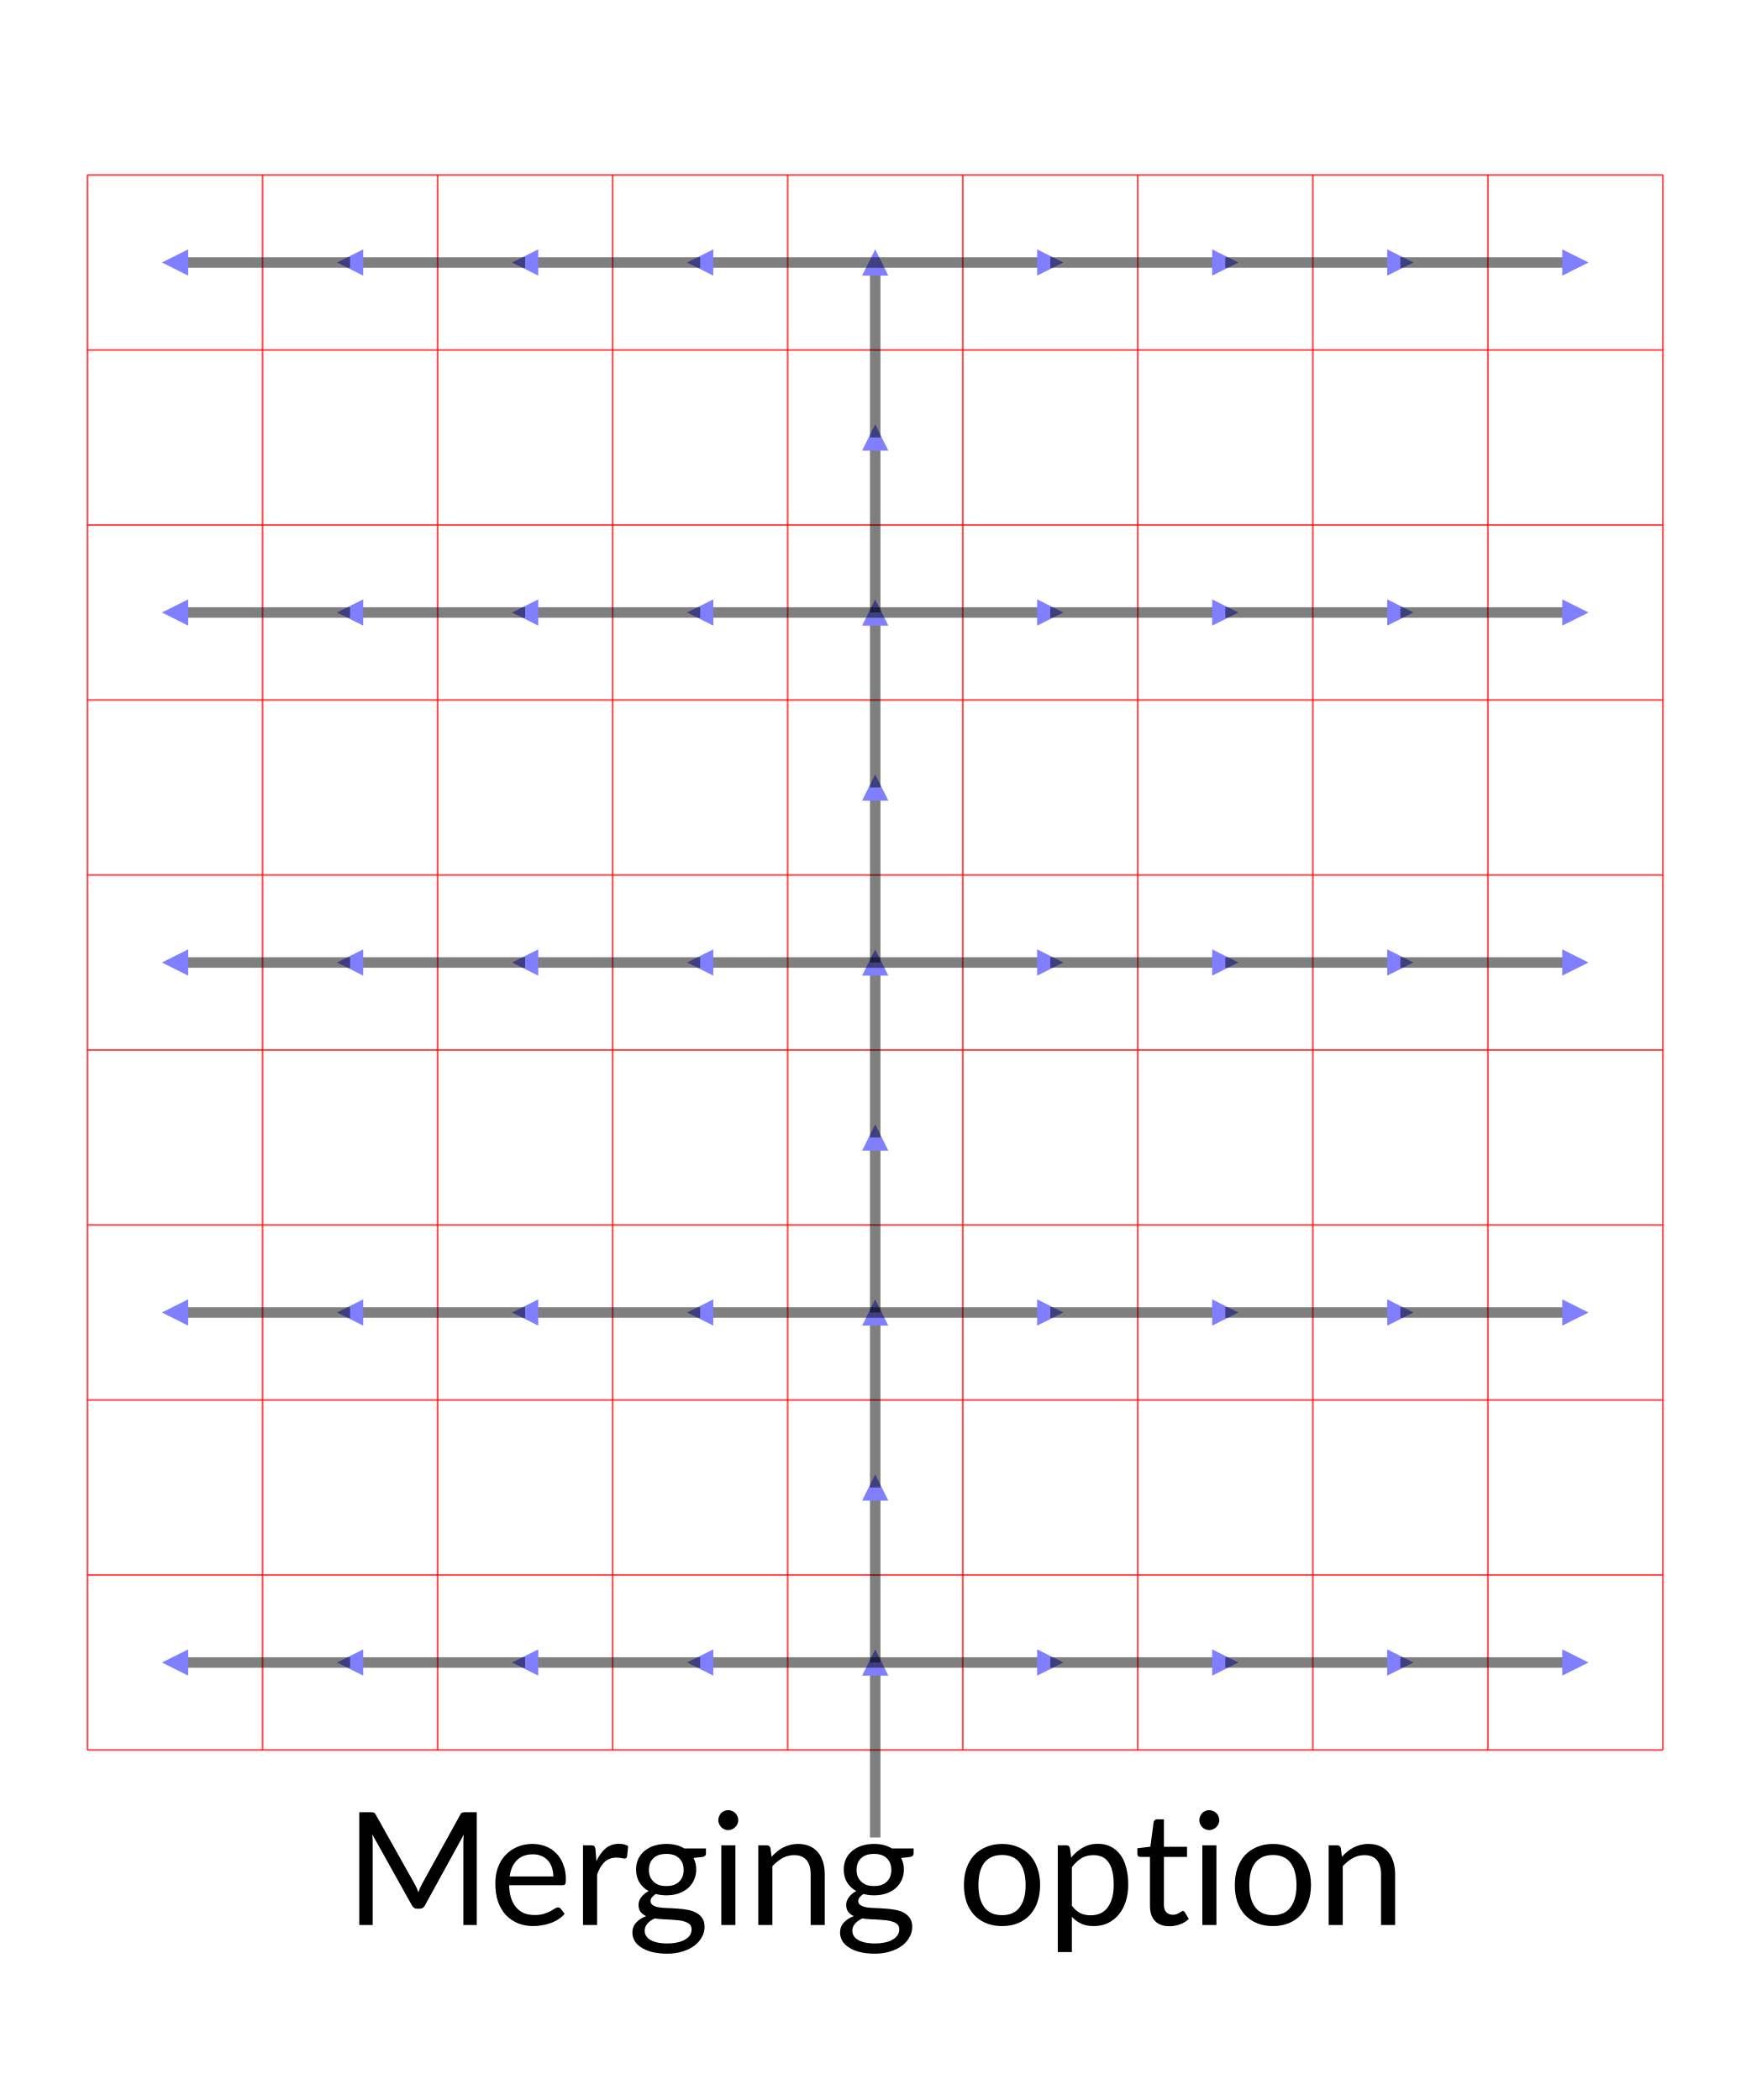
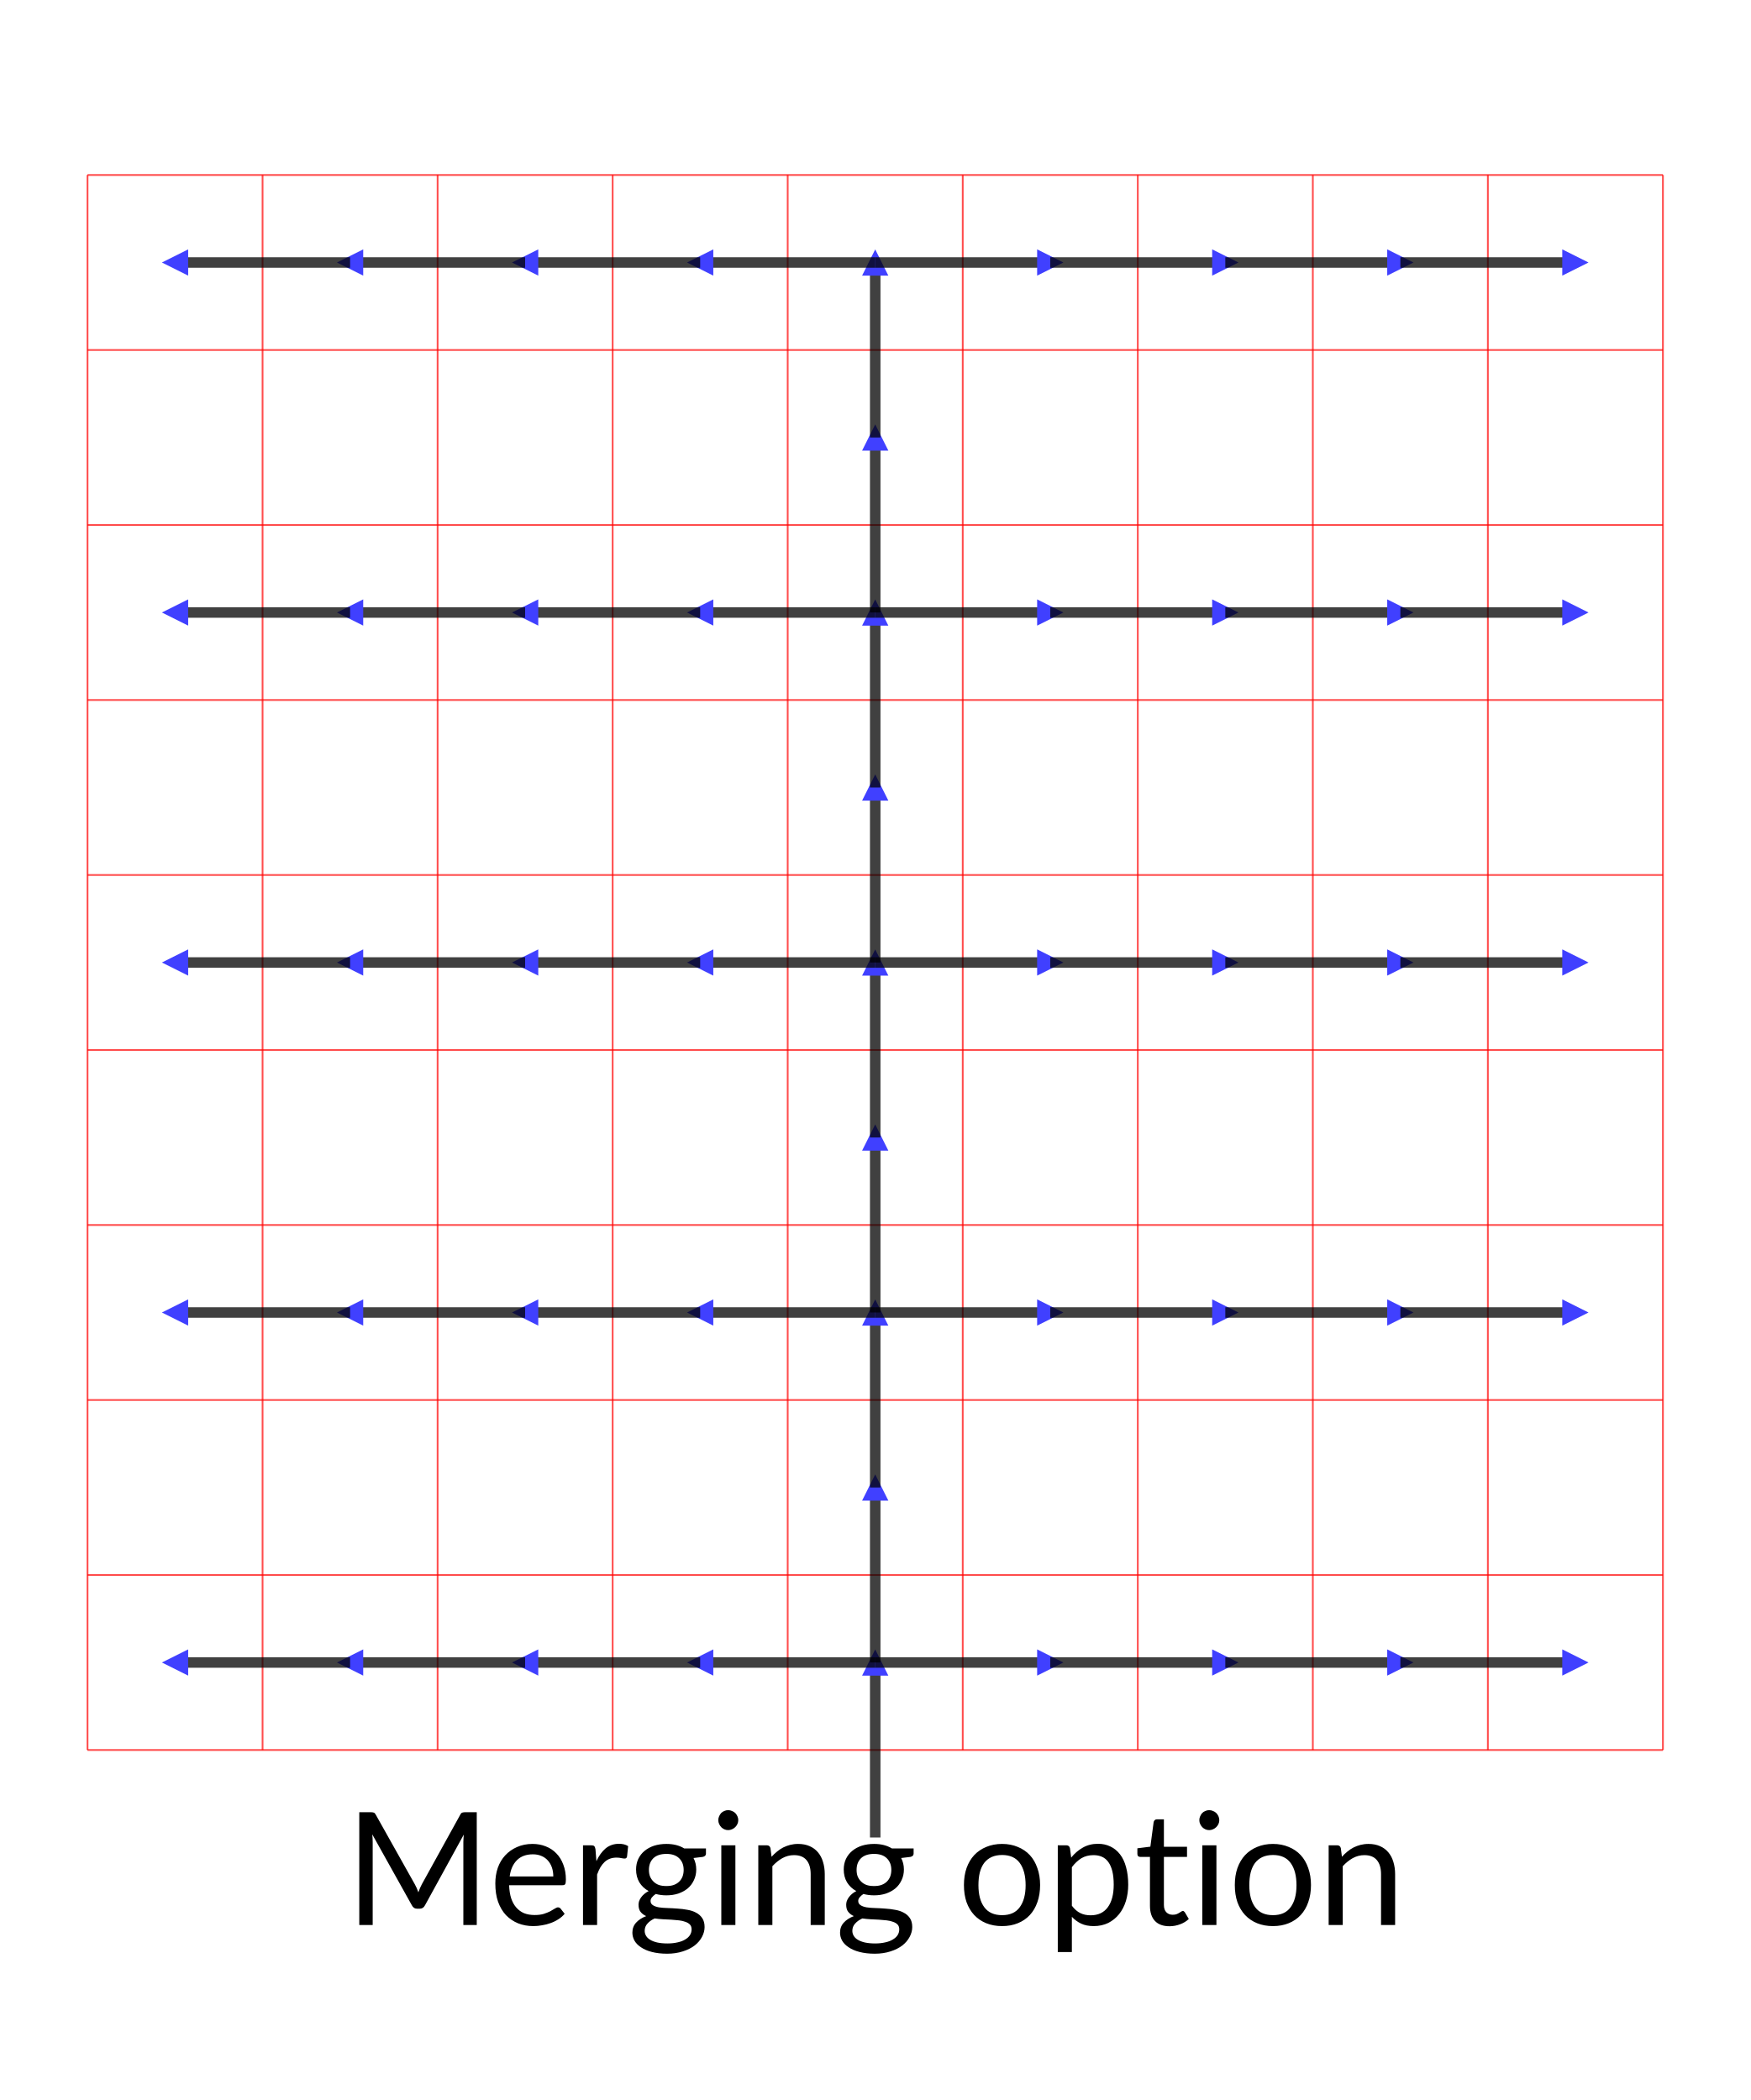
<svg xmlns="http://www.w3.org/2000/svg" baseProfile="full" height="240" version="1.1" viewBox="0,-210.0,200,240" width="200">
-   <defs id="id5">
-     <marker id="id1" markerHeight="10" markerUnits="strokeWidth" markerWidth="5" orient="auto" refX="30" refY="30" viewBox="0 0 120 120">
+   <defs id="id1">
+     <marker id="conn_marker" markerHeight="10" markerUnits="strokeWidth" markerWidth="5" orient="auto" refX="30" refY="30" viewBox="0 0 120 120">
      <path d="M 0 0 L 60 30 L 0 60 z" fill="blue" />
    </marker>
-     <marker id="id2" markerHeight="10" markerUnits="strokeWidth" markerWidth="5" orient="auto" viewBox="-15 -15 30 30">
+     <marker id="down_conn_marker" markerHeight="10" markerUnits="strokeWidth" markerWidth="5" orient="auto" viewBox="-15 -15 30 30">
      <rect fill="green" height="20" width="20" x="-10" y="-10" />
      <path d="M 8 0 L -8 8 L -8 -8 z" fill="blue" />
    </marker>
-     <marker id="id3" markerHeight="10" markerUnits="strokeWidth" markerWidth="5" orient="auto" viewBox="-15 -15 30 30">
+     <marker id="up_conn_marker" markerHeight="10" markerUnits="strokeWidth" markerWidth="5" orient="auto" viewBox="-15 -15 30 30">
      <rect fill="green" height="20" width="20" x="-10" y="-10" />
      <path d="M 8 0 L -8 8 L -8 -8 z" fill="blue" />
    </marker>
-     <marker id="id4" markerHeight="10" markerUnits="strokeWidth" markerWidth="5" orient="auto" viewBox="-15 -15 30 30">
+     <marker id="top_conn_marker" markerHeight="10" markerUnits="strokeWidth" markerWidth="5" orient="auto" viewBox="-15 -15 30 30">
      <line stroke="red" stroke-width="5px" x1="0" x2="0" y1="-15" y2="15" />
+     </marker>
+     <marker id="buffer_marker" markerHeight="15" markerUnits="strokeWidth" markerWidth="30" orient="auto" viewBox="-15 -15 30 30">
+       <path d="M 8 0 L -8 8 L -8 -8 z" fill="red" />
    </marker>
    <style type="text/css">
                text{font-family: Lato;}
                span{text-anchor: "middle"; alignment_baseline: "middle"}
                .gridLabels{fill: grey;font-style: italic;font-weight: 900}
                .gridmarker{stroke:red; stroke-width:0.2; opacity: 0.7;}
                
-                 .connection{ opacity: 0.5;
-                             marker-end:url(#id1);
+                 .connection{ opacity: 0.75;
+                             marker-end:url(#conn_marker);
                            stroke-width:1.2;}
                .down{stroke-dasharray: 2;
-                     marker-end:url(#id3);}
+                     marker-end:url(#up_conn_marker);}
                .up{stroke-dasharray: 2;
-                     marker-start:url(#id2);}
+                     marker-start:url(#down_conn_marker);}
                .top{stroke-dasharray: 2;
-                     marker-start:url(#id4);}
-                 .buffer{ filter: hue-rotate(90deg);
-                           stroke-width:2; stroke-dasharray:1;}
+                     marker-start:url(#top_conn_marker);}
+                 .buffer{marker-mid:url(#buffer_marker);}
                </style>
  </defs>
  <g id="markers" transform="scale(1,-1)">
    <line class="gridmarker" x1="10" x2="10" y1="10" y2="190" />
    <line class="gridmarker" x1="30" x2="30" y1="10" y2="190" />
    <line class="gridmarker" x1="50" x2="50" y1="10" y2="190" />
    <line class="gridmarker" x1="70" x2="70" y1="10" y2="190" />
    <line class="gridmarker" x1="90" x2="90" y1="10" y2="190" />
    <line class="gridmarker" x1="110" x2="110" y1="10" y2="190" />
    <line class="gridmarker" x1="130" x2="130" y1="10" y2="190" />
    <line class="gridmarker" x1="150" x2="150" y1="10" y2="190" />
    <line class="gridmarker" x1="170" x2="170" y1="10" y2="190" />
    <line class="gridmarker" x1="190" x2="190" y1="10" y2="190" />
    <line class="gridmarker" x1="10" x2="190" y1="10" y2="10" />
    <line class="gridmarker" x1="10" x2="190" y1="30" y2="30" />
    <line class="gridmarker" x1="10" x2="190" y1="50" y2="50" />
    <line class="gridmarker" x1="10" x2="190" y1="70" y2="70" />
    <line class="gridmarker" x1="10" x2="190" y1="90" y2="90" />
    <line class="gridmarker" x1="10" x2="190" y1="110" y2="110" />
    <line class="gridmarker" x1="10" x2="190" y1="130" y2="130" />
    <line class="gridmarker" x1="10" x2="190" y1="150" y2="150" />
    <line class="gridmarker" x1="10" x2="190" y1="170" y2="170" />
    <line class="gridmarker" x1="10" x2="190" y1="190" y2="190" />
  </g>
  <g id="main" transform="scale(1,-1)">
-     <line class="connection same" stroke=" black" x1="100" x2="100" y1="0" y2="20" />
-     <line class="connection same" stroke=" black" x1="100" x2="120" y1="20" y2="20" />
-     <line class="connection same" stroke=" black" x1="120" x2="140" y1="20" y2="20" />
-     <line class="connection same" stroke=" black" x1="140" x2="160" y1="20" y2="20" />
-     <line class="connection same" stroke=" black" x1="160" x2="180" y1="20" y2="20" />
-     <line class="connection same" stroke=" black" x1="100" x2="80" y1="20" y2="20" />
-     <line class="connection same" stroke=" black" x1="80" x2="60" y1="20" y2="20" />
-     <line class="connection same" stroke=" black" x1="60" x2="40" y1="20" y2="20" />
-     <line class="connection same" stroke=" black" x1="40" x2="20" y1="20" y2="20" />
-     <line class="connection same" stroke=" black" x1="100" x2="100" y1="20" y2="40" />
-     <line class="connection same" stroke=" black" x1="100" x2="100" y1="40" y2="60" />
-     <line class="connection same" stroke=" black" x1="100" x2="120" y1="60" y2="60" />
-     <line class="connection same" stroke=" black" x1="120" x2="140" y1="60" y2="60" />
-     <line class="connection same" stroke=" black" x1="140" x2="160" y1="60" y2="60" />
-     <line class="connection same" stroke=" black" x1="160" x2="180" y1="60" y2="60" />
-     <line class="connection same" stroke=" black" x1="100" x2="80" y1="60" y2="60" />
-     <line class="connection same" stroke=" black" x1="80" x2="60" y1="60" y2="60" />
-     <line class="connection same" stroke=" black" x1="60" x2="40" y1="60" y2="60" />
-     <line class="connection same" stroke=" black" x1="40" x2="20" y1="60" y2="60" />
-     <line class="connection same" stroke=" black" x1="100" x2="100" y1="60" y2="80" />
-     <line class="connection same" stroke=" black" x1="100" x2="100" y1="80" y2="100" />
-     <line class="connection same" stroke=" black" x1="100" x2="120" y1="100" y2="100" />
-     <line class="connection same" stroke=" black" x1="120" x2="140" y1="100" y2="100" />
-     <line class="connection same" stroke=" black" x1="140" x2="160" y1="100" y2="100" />
-     <line class="connection same" stroke=" black" x1="160" x2="180" y1="100" y2="100" />
-     <line class="connection same" stroke=" black" x1="100" x2="80" y1="100" y2="100" />
-     <line class="connection same" stroke=" black" x1="80" x2="60" y1="100" y2="100" />
-     <line class="connection same" stroke=" black" x1="60" x2="40" y1="100" y2="100" />
-     <line class="connection same" stroke=" black" x1="40" x2="20" y1="100" y2="100" />
-     <line class="connection same" stroke=" black" x1="100" x2="100" y1="100" y2="120" />
-     <line class="connection same" stroke=" black" x1="100" x2="100" y1="120" y2="140" />
-     <line class="connection same" stroke=" black" x1="100" x2="120" y1="140" y2="140" />
-     <line class="connection same" stroke=" black" x1="120" x2="140" y1="140" y2="140" />
-     <line class="connection same" stroke=" black" x1="140" x2="160" y1="140" y2="140" />
-     <line class="connection same" stroke=" black" x1="160" x2="180" y1="140" y2="140" />
-     <line class="connection same" stroke=" black" x1="100" x2="80" y1="140" y2="140" />
-     <line class="connection same" stroke=" black" x1="80" x2="60" y1="140" y2="140" />
-     <line class="connection same" stroke=" black" x1="60" x2="40" y1="140" y2="140" />
-     <line class="connection same" stroke=" black" x1="40" x2="20" y1="140" y2="140" />
-     <line class="connection same" stroke=" black" x1="100" x2="100" y1="140" y2="160" />
-     <line class="connection same" stroke=" black" x1="100" x2="100" y1="160" y2="180" />
-     <line class="connection same" stroke=" black" x1="100" x2="120" y1="180" y2="180" />
-     <line class="connection same" stroke=" black" x1="120" x2="140" y1="180" y2="180" />
-     <line class="connection same" stroke=" black" x1="140" x2="160" y1="180" y2="180" />
-     <line class="connection same" stroke=" black" x1="160" x2="180" y1="180" y2="180" />
-     <line class="connection same" stroke=" black" x1="100" x2="80" y1="180" y2="180" />
-     <line class="connection same" stroke=" black" x1="80" x2="60" y1="180" y2="180" />
-     <line class="connection same" stroke=" black" x1="60" x2="40" y1="180" y2="180" />
-     <line class="connection same" stroke=" black" x1="40" x2="20" y1="180" y2="180" />
+     <path class="connection same" d="M 100 0 L 100 10 L 100 20" stroke=" black" />
+     <path class="connection same" d="M 100 20 L 110 20 L 120 20" stroke=" black" />
+     <path class="connection same" d="M 120 20 L 130 20 L 140 20" stroke=" black" />
+     <path class="connection same" d="M 140 20 L 150 20 L 160 20" stroke=" black" />
+     <path class="connection same" d="M 160 20 L 170 20 L 180 20" stroke=" black" />
+     <path class="connection same" d="M 100 20 L 90 20 L 80 20" stroke=" black" />
+     <path class="connection same" d="M 80 20 L 70 20 L 60 20" stroke=" black" />
+     <path class="connection same" d="M 60 20 L 50 20 L 40 20" stroke=" black" />
+     <path class="connection same" d="M 40 20 L 30 20 L 20 20" stroke=" black" />
+     <path class="connection same" d="M 100 20 L 100 30 L 100 40" stroke=" black" />
+     <path class="connection same" d="M 100 40 L 100 50 L 100 60" stroke=" black" />
+     <path class="connection same" d="M 100 60 L 110 60 L 120 60" stroke=" black" />
+     <path class="connection same" d="M 120 60 L 130 60 L 140 60" stroke=" black" />
+     <path class="connection same" d="M 140 60 L 150 60 L 160 60" stroke=" black" />
+     <path class="connection same" d="M 160 60 L 170 60 L 180 60" stroke=" black" />
+     <path class="connection same" d="M 100 60 L 90 60 L 80 60" stroke=" black" />
+     <path class="connection same" d="M 80 60 L 70 60 L 60 60" stroke=" black" />
+     <path class="connection same" d="M 60 60 L 50 60 L 40 60" stroke=" black" />
+     <path class="connection same" d="M 40 60 L 30 60 L 20 60" stroke=" black" />
+     <path class="connection same" d="M 100 60 L 100 70 L 100 80" stroke=" black" />
+     <path class="connection same" d="M 100 80 L 100 90 L 100 100" stroke=" black" />
+     <path class="connection same" d="M 100 100 L 110 100 L 120 100" stroke=" black" />
+     <path class="connection same" d="M 120 100 L 130 100 L 140 100" stroke=" black" />
+     <path class="connection same" d="M 140 100 L 150 100 L 160 100" stroke=" black" />
+     <path class="connection same" d="M 160 100 L 170 100 L 180 100" stroke=" black" />
+     <path class="connection same" d="M 100 100 L 90 100 L 80 100" stroke=" black" />
+     <path class="connection same" d="M 80 100 L 70 100 L 60 100" stroke=" black" />
+     <path class="connection same" d="M 60 100 L 50 100 L 40 100" stroke=" black" />
+     <path class="connection same" d="M 40 100 L 30 100 L 20 100" stroke=" black" />
+     <path class="connection same" d="M 100 100 L 100 110 L 100 120" stroke=" black" />
+     <path class="connection same" d="M 100 120 L 100 130 L 100 140" stroke=" black" />
+     <path class="connection same" d="M 100 140 L 110 140 L 120 140" stroke=" black" />
+     <path class="connection same" d="M 120 140 L 130 140 L 140 140" stroke=" black" />
+     <path class="connection same" d="M 140 140 L 150 140 L 160 140" stroke=" black" />
+     <path class="connection same" d="M 160 140 L 170 140 L 180 140" stroke=" black" />
+     <path class="connection same" d="M 100 140 L 90 140 L 80 140" stroke=" black" />
+     <path class="connection same" d="M 80 140 L 70 140 L 60 140" stroke=" black" />
+     <path class="connection same" d="M 60 140 L 50 140 L 40 140" stroke=" black" />
+     <path class="connection same" d="M 40 140 L 30 140 L 20 140" stroke=" black" />
+     <path class="connection same" d="M 100 140 L 100 150 L 100 160" stroke=" black" />
+     <path class="connection same" d="M 100 160 L 100 170 L 100 180" stroke=" black" />
+     <path class="connection same" d="M 100 180 L 110 180 L 120 180" stroke=" black" />
+     <path class="connection same" d="M 120 180 L 130 180 L 140 180" stroke=" black" />
+     <path class="connection same" d="M 140 180 L 150 180 L 160 180" stroke=" black" />
+     <path class="connection same" d="M 160 180 L 170 180 L 180 180" stroke=" black" />
+     <path class="connection same" d="M 100 180 L 90 180 L 80 180" stroke=" black" />
+     <path class="connection same" d="M 80 180 L 70 180 L 60 180" stroke=" black" />
+     <path class="connection same" d="M 60 180 L 50 180 L 40 180" stroke=" black" />
+     <path class="connection same" d="M 40 180 L 30 180 L 20 180" stroke=" black" />
    <g id="text">
      <text alignment-baseline="middle" class="moduleLabel" fill="black" font-size="18.0" text-anchor="middle" transform="scale(1,-1)" x="100.0" y="10.0">Merging option</text>
    </g>
  </g>
</svg>
